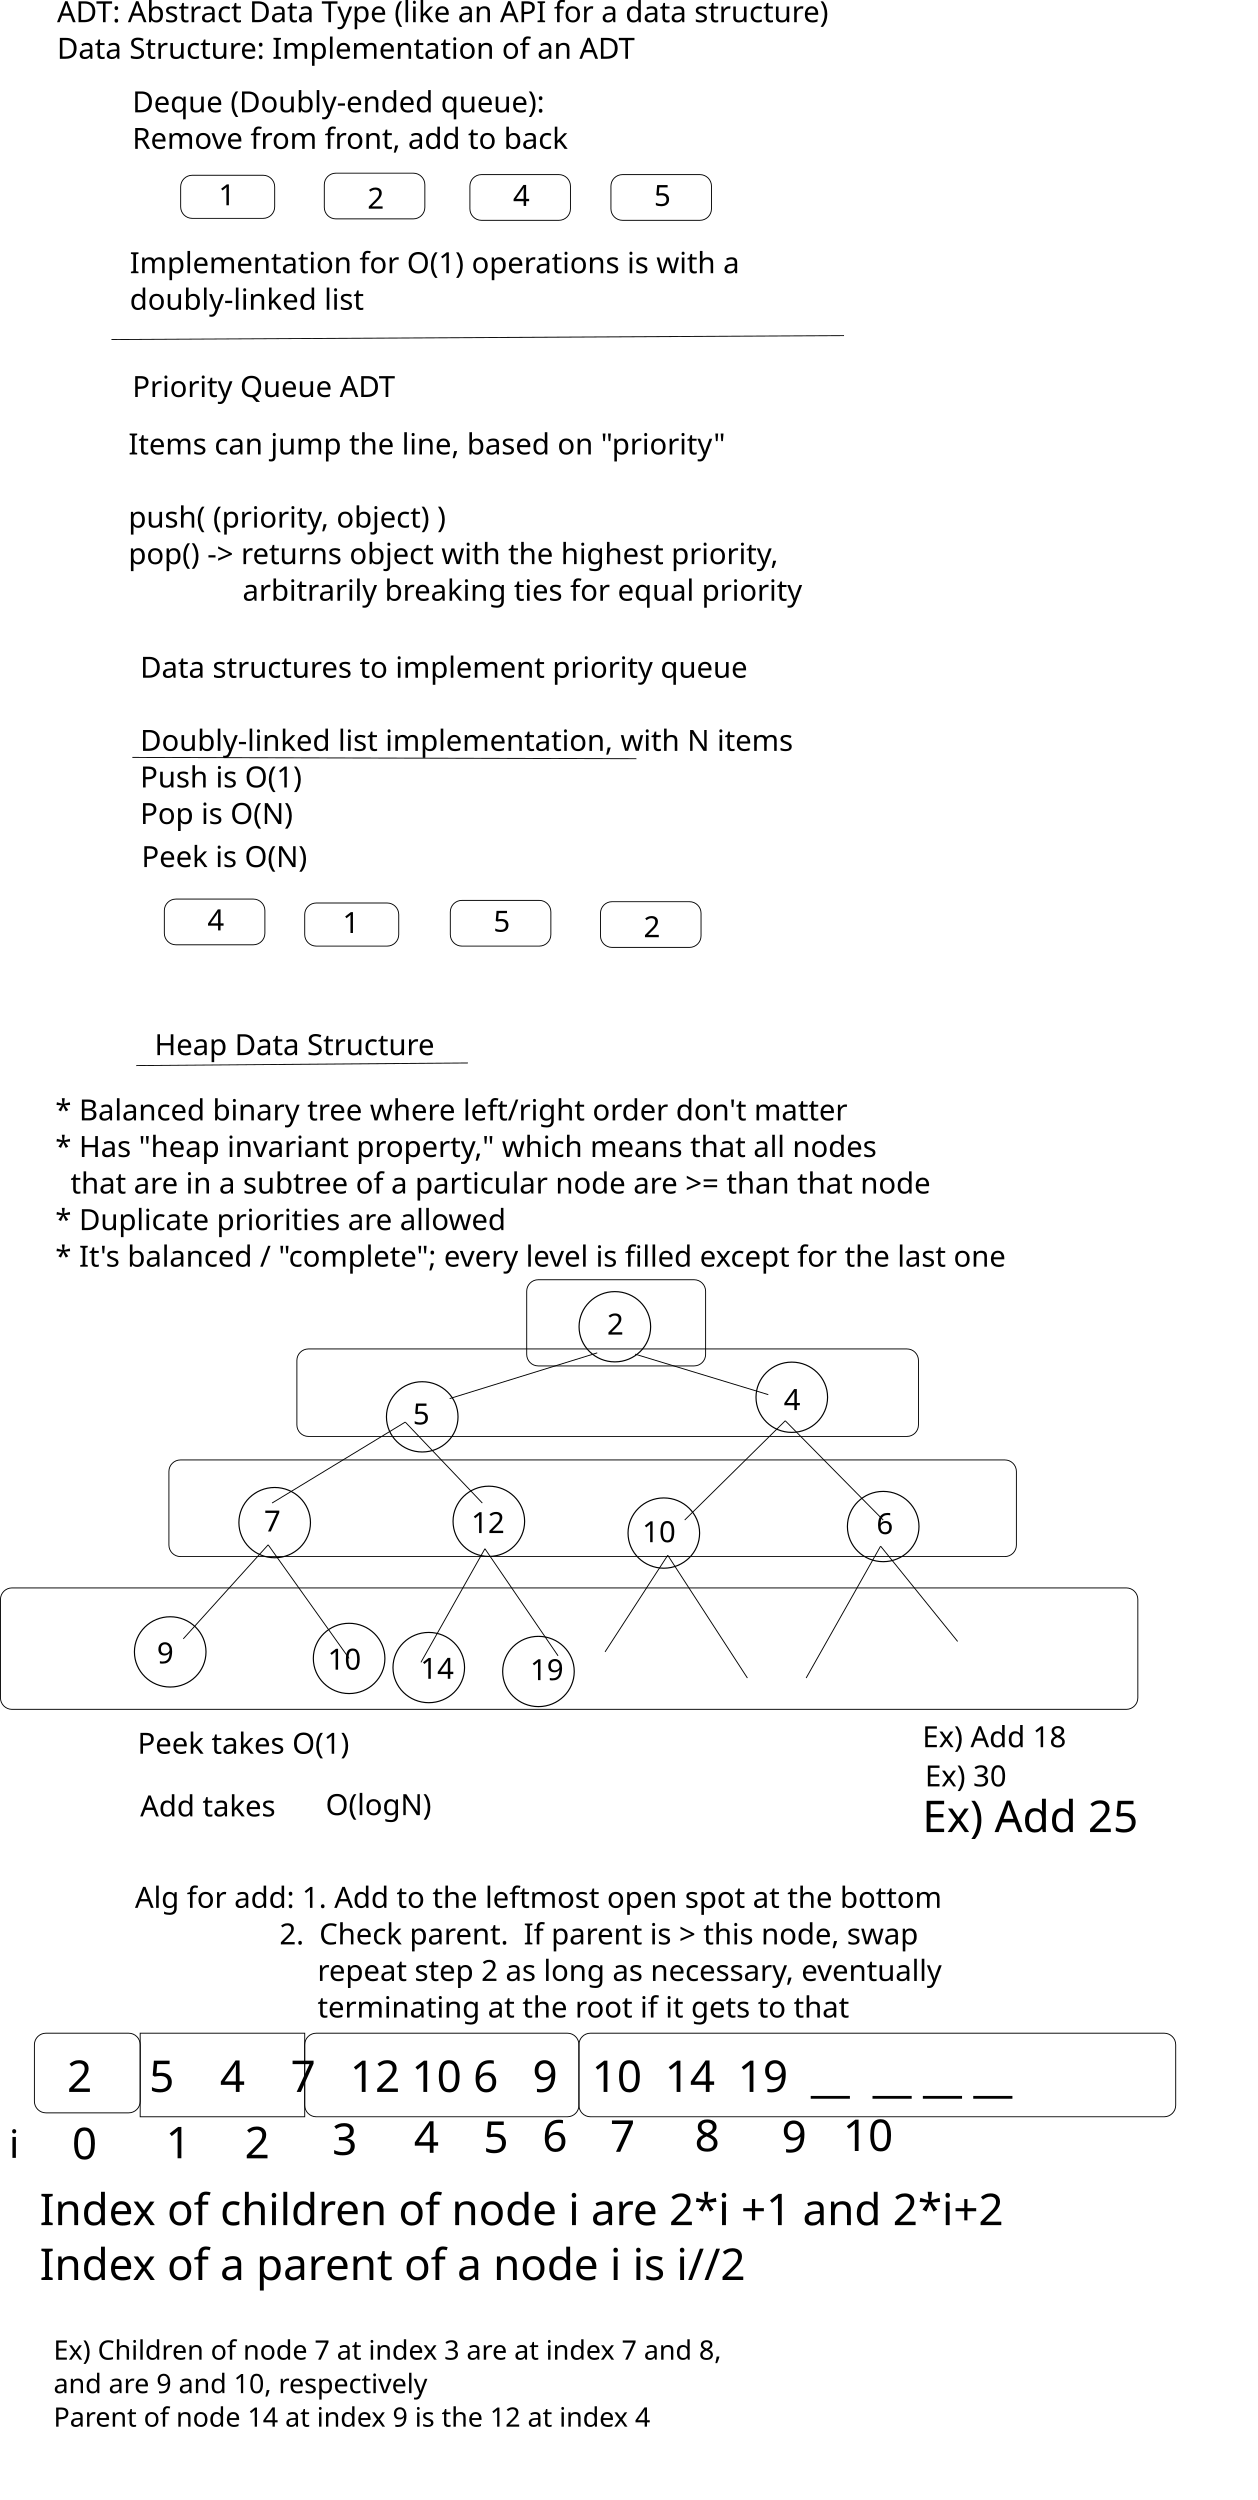
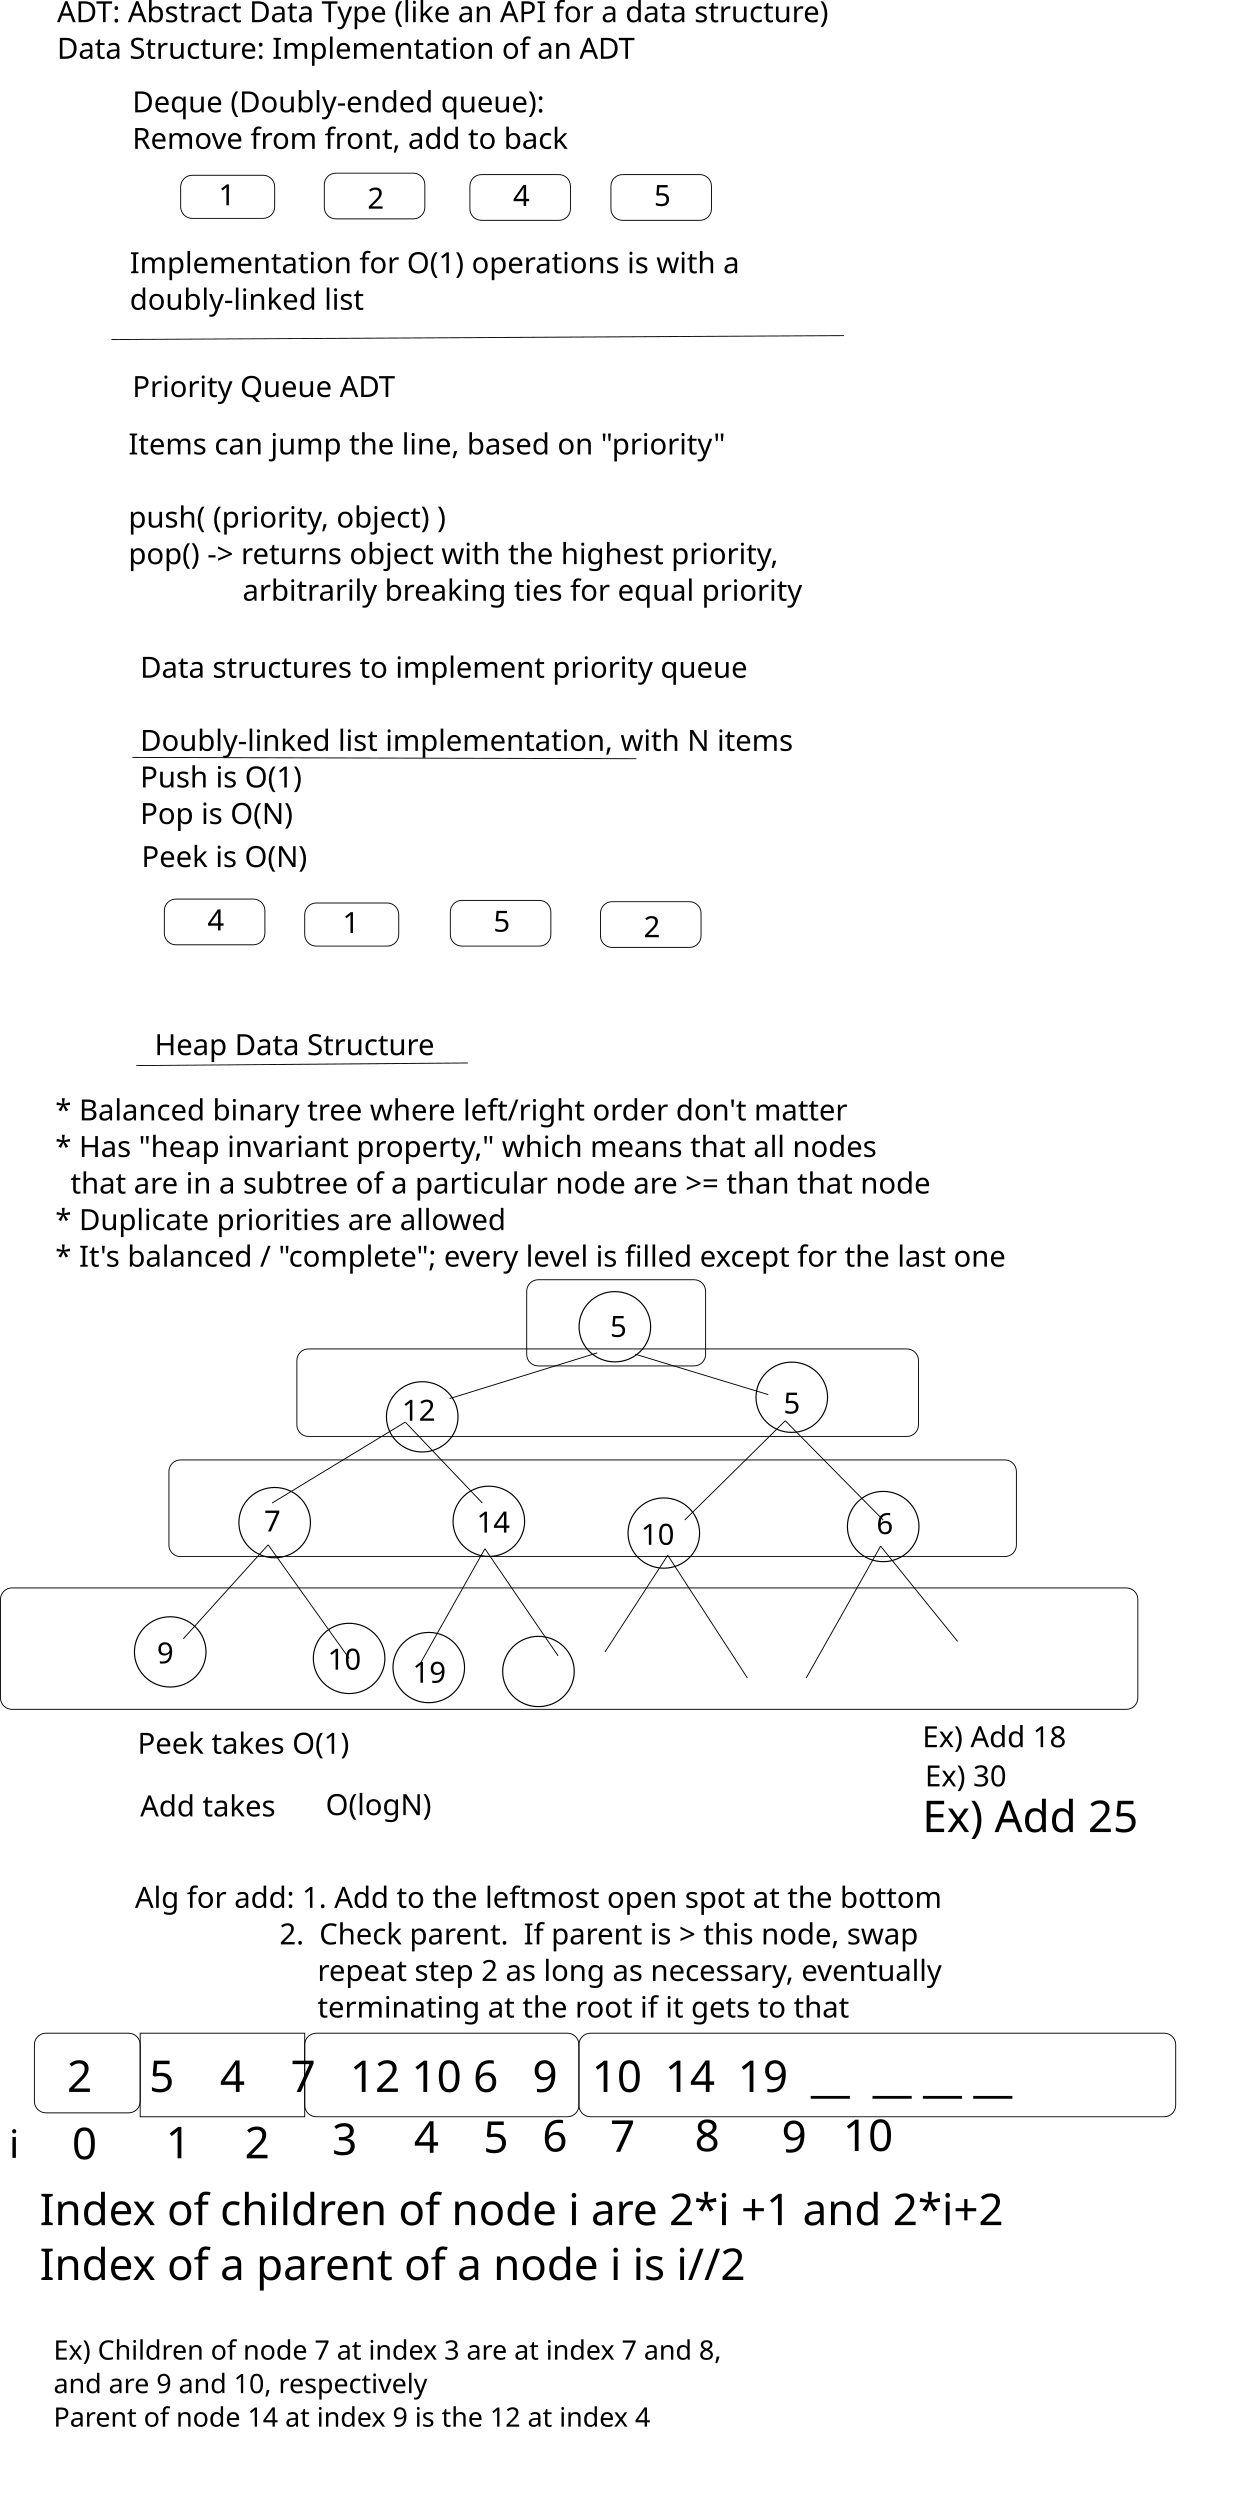
<svg xmlns="http://www.w3.org/2000/svg" width="363.866mm" height="723.633mm" viewBox="0 0 363.866 723.633" version="1.1" id="svg8">
  <defs id="defs2" />
  <g id="layer1" transform="translate(31.8825,-2.927438)">
    <text xml:space="preserve" style="font-style:normal;font-weight:normal;font-size:8.467px;line-height:1.25;font-family:sans-serif;letter-spacing:0px;word-spacing:0px;fill:#000000;fill-opacity:1;stroke:none;stroke-width:0.265" x="6.426" y="117.839" id="text817">
      <tspan id="tspan815" x="6.426" y="117.839" style="stroke-width:0.265">Priority Queue ADT</tspan>
    </text>
    <rect style="fill:none;fill-opacity:0.729;stroke:#000000;stroke-width:0.265;stroke-miterlimit:4;stroke-dasharray:none;stroke-dashoffset:0;stroke-opacity:1;paint-order:stroke markers fill" id="rect819" width="27.214" height="12.473" x="20.411" y="53.659" ry="3.341" />
    <text xml:space="preserve" style="font-style:normal;font-weight:normal;font-size:8.467px;line-height:1.25;font-family:sans-serif;letter-spacing:0px;word-spacing:0px;fill:#000000;fill-opacity:1;stroke:none;stroke-width:0.265" x="31.372" y="62.352" id="text823">
      <tspan id="tspan821" x="31.372" y="62.352" style="stroke-width:0.265">1</tspan>
    </text>
    <rect style="fill:none;fill-opacity:0.729;stroke:#000000;stroke-width:0.265;stroke-miterlimit:4;stroke-dasharray:none;stroke-dashoffset:0;stroke-opacity:1;paint-order:stroke markers fill" id="rect825" width="29.104" height="13.229" x="61.988" y="53.054" ry="3.341" />
    <text xml:space="preserve" style="font-style:normal;font-weight:normal;font-size:8.467px;line-height:1.25;font-family:sans-serif;letter-spacing:0px;word-spacing:0px;fill:#000000;fill-opacity:1;stroke:none;stroke-width:0.265" x="74.461" y="63.335" id="text829">
      <tspan id="tspan827" x="74.461" y="63.335" style="stroke-width:0.265">2</tspan>
    </text>
    <rect style="fill:none;fill-opacity:0.729;stroke:#000000;stroke-width:0.265;stroke-miterlimit:4;stroke-dasharray:none;stroke-dashoffset:0;stroke-opacity:1;paint-order:stroke markers fill" id="rect825-3" width="29.104" height="13.229" x="104.132" y="53.47" ry="3.341" />
    <text xml:space="preserve" style="font-style:normal;font-weight:normal;font-size:8.467px;line-height:1.25;font-family:sans-serif;letter-spacing:0px;word-spacing:0px;fill:#000000;fill-opacity:1;stroke:none;stroke-width:0.265" x="116.606" y="62.541" id="text829-6">
      <tspan id="tspan827-7" x="116.606" y="62.541" style="stroke-width:0.265">4</tspan>
    </text>
    <rect style="fill:none;fill-opacity:0.729;stroke:#000000;stroke-width:0.265;stroke-miterlimit:4;stroke-dasharray:none;stroke-dashoffset:0;stroke-opacity:1;paint-order:stroke markers fill" id="rect825-3-5" width="29.104" height="13.229" x="144.954" y="53.47" ry="3.341" />
    <text xml:space="preserve" style="font-style:normal;font-weight:normal;font-size:8.467px;line-height:1.25;font-family:sans-serif;letter-spacing:0px;word-spacing:0px;fill:#000000;fill-opacity:1;stroke:none;stroke-width:0.265" x="157.427" y="62.541" id="text829-6-3">
      <tspan id="tspan827-7-5" x="157.427" y="62.541" style="stroke-width:0.265">5</tspan>
    </text>
    <text xml:space="preserve" style="font-style:normal;font-weight:normal;font-size:8.467px;line-height:1.25;font-family:sans-serif;letter-spacing:0px;word-spacing:0px;fill:#000000;fill-opacity:1;stroke:none;stroke-width:0.265" x="6.426" y="35.44" id="text875">
      <tspan id="tspan873" x="6.426" y="35.44" style="stroke-width:0.265">Deque (Doubly-ended queue): </tspan>
      <tspan x="6.426" y="46.024" style="stroke-width:0.265" id="tspan951">Remove from front, add to back</tspan>
    </text>
    <text xml:space="preserve" style="font-style:normal;font-weight:normal;font-size:8.467px;line-height:1.25;font-family:sans-serif;letter-spacing:0px;word-spacing:0px;fill:#000000;fill-opacity:1;stroke:none;stroke-width:0.265" x="5.67" y="82.007" id="text879">
      <tspan id="tspan877" x="5.67" y="82.007" style="stroke-width:0.265">Implementation for O(1) operations is with a </tspan>
      <tspan x="5.67" y="92.59" style="stroke-width:0.265" id="tspan881">doubly-linked list</tspan>
    </text>
    <text xml:space="preserve" style="font-style:normal;font-weight:normal;font-size:8.467px;line-height:1.25;font-family:sans-serif;letter-spacing:0px;word-spacing:0px;fill:#000000;fill-opacity:1;stroke:none;stroke-width:0.265" x="-15.383" y="9.36" id="text885">
      <tspan id="tspan883" x="-15.383" y="9.36" style="stroke-width:0.265">ADT: Abstract Data Type (like an API for a data structure)</tspan>
      <tspan x="-15.383" y="19.943" style="stroke-width:0.265" id="tspan887">Data Structure: Implementation of an ADT</tspan>
    </text>
    <path style="fill:none;stroke:#000000;stroke-width:0.265px;stroke-linecap:butt;stroke-linejoin:miter;stroke-opacity:1" d="M 0.378,101.208 212.423,100.074" id="path889" />
    <text xml:space="preserve" style="font-style:normal;font-weight:normal;font-size:8.467px;line-height:1.25;font-family:sans-serif;letter-spacing:0px;word-spacing:0px;fill:#000000;fill-opacity:1;stroke:none;stroke-width:0.265" x="5.292" y="134.47" id="text893">
      <tspan id="tspan891" x="5.292" y="134.47" style="stroke-width:0.265">Items can jump the line, based on "priority"</tspan>
      <tspan x="5.292" y="145.054" style="stroke-width:0.265" id="tspan943" />
      <tspan x="5.292" y="155.637" style="stroke-width:0.265" id="tspan945">push( (priority, object) )</tspan>
      <tspan x="5.292" y="166.22" style="stroke-width:0.265" id="tspan947">pop() -&gt; returns object with the highest priority,</tspan>
      <tspan x="5.292" y="176.804" style="stroke-width:0.265" id="tspan949">               arbitrarily breaking ties for equal priority</tspan>
    </text>
    <text xml:space="preserve" style="font-style:normal;font-weight:normal;font-size:8.467px;line-height:1.25;font-family:sans-serif;letter-spacing:0px;word-spacing:0px;fill:#000000;fill-opacity:1;stroke:none;stroke-width:0.265" x="8.693" y="199.104" id="text955">
      <tspan id="tspan953" x="8.693" y="199.104" style="stroke-width:0.265">Data structures to implement priority queue</tspan>
      <tspan x="8.693" y="209.687" style="stroke-width:0.265" id="tspan959" />
      <tspan x="8.693" y="220.271" style="stroke-width:0.265" id="tspan963">Doubly-linked list implementation, with N items</tspan>
      <tspan x="8.693" y="230.854" style="stroke-width:0.265" id="tspan965">Push is O(1)</tspan>
      <tspan x="8.693" y="241.437" style="stroke-width:0.265" id="tspan969">Pop is O(N) </tspan>
      <tspan x="8.693" y="252.021" style="stroke-width:0.265" id="tspan967" />
    </text>
    <rect style="fill:none;fill-opacity:0.729;stroke:#000000;stroke-width:0.265;stroke-miterlimit:4;stroke-dasharray:none;stroke-dashoffset:0;stroke-opacity:1;paint-order:stroke markers fill" id="rect825-3-1" width="29.104" height="13.229" x="15.686" y="263.171" ry="3.341" />
    <text xml:space="preserve" style="font-style:normal;font-weight:normal;font-size:8.467px;line-height:1.25;font-family:sans-serif;letter-spacing:0px;word-spacing:0px;fill:#000000;fill-opacity:1;stroke:none;stroke-width:0.265" x="28.159" y="272.243" id="text829-6-8">
      <tspan id="tspan827-7-7" x="28.159" y="272.243" style="stroke-width:0.265">4</tspan>
    </text>
    <rect style="fill:none;fill-opacity:0.729;stroke:#000000;stroke-width:0.265;stroke-miterlimit:4;stroke-dasharray:none;stroke-dashoffset:0;stroke-opacity:1;paint-order:stroke markers fill" id="rect819-9" width="27.214" height="12.473" x="56.318" y="264.305" ry="3.341" />
    <text xml:space="preserve" style="font-style:normal;font-weight:normal;font-size:8.467px;line-height:1.25;font-family:sans-serif;letter-spacing:0px;word-spacing:0px;fill:#000000;fill-opacity:1;stroke:none;stroke-width:0.265" x="67.28" y="272.998" id="text823-2">
      <tspan id="tspan821-0" x="67.28" y="272.998" style="stroke-width:0.265">1</tspan>
    </text>
    <rect style="fill:none;fill-opacity:0.729;stroke:#000000;stroke-width:0.265;stroke-miterlimit:4;stroke-dasharray:none;stroke-dashoffset:0;stroke-opacity:1;paint-order:stroke markers fill" id="rect825-2" width="29.104" height="13.229" x="141.93" y="263.927" ry="3.341" />
    <text xml:space="preserve" style="font-style:normal;font-weight:normal;font-size:8.467px;line-height:1.25;font-family:sans-serif;letter-spacing:0px;word-spacing:0px;fill:#000000;fill-opacity:1;stroke:none;stroke-width:0.265" x="154.403" y="274.208" id="text829-3">
      <tspan id="tspan827-75" x="154.403" y="274.208" style="stroke-width:0.265">2</tspan>
    </text>
    <rect style="fill:none;fill-opacity:0.729;stroke:#000000;stroke-width:0.265;stroke-miterlimit:4;stroke-dasharray:none;stroke-dashoffset:0;stroke-opacity:1;paint-order:stroke markers fill" id="rect825-3-5-9" width="29.104" height="13.229" x="98.463" y="263.549" ry="3.341" />
    <text xml:space="preserve" style="font-style:normal;font-weight:normal;font-size:8.467px;line-height:1.25;font-family:sans-serif;letter-spacing:0px;word-spacing:0px;fill:#000000;fill-opacity:1;stroke:none;stroke-width:0.265" x="110.936" y="272.621" id="text829-6-3-2">
      <tspan id="tspan827-7-5-2" x="110.936" y="272.621" style="stroke-width:0.265">5</tspan>
    </text>
    <path style="fill:none;stroke:#000000;stroke-width:0.265px;stroke-linecap:butt;stroke-linejoin:miter;stroke-opacity:1" d="M 6.426,222.161 152.324,222.539" id="path1057" />
    <text xml:space="preserve" style="font-style:normal;font-weight:normal;font-size:8.467px;line-height:1.25;font-family:sans-serif;letter-spacing:0px;word-spacing:0px;fill:#000000;fill-opacity:1;stroke:none;stroke-width:0.265" x="12.851" y="308.339" id="text1061">
      <tspan id="tspan1059" x="12.851" y="308.339" style="stroke-width:0.265">Heap Data Structure</tspan>
    </text>
    <path style="fill:none;stroke:#000000;stroke-width:0.265px;stroke-linecap:butt;stroke-linejoin:miter;stroke-opacity:1" d="M 7.56,311.363 103.565,310.607" id="path1063" />
    <text xml:space="preserve" style="font-style:normal;font-weight:normal;font-size:8.467px;line-height:1.25;font-family:sans-serif;letter-spacing:0px;word-spacing:0px;fill:#000000;fill-opacity:1;stroke:none;stroke-width:0.265" x="-15.875" y="327.238" id="text1067">
      <tspan id="tspan1065" x="-15.875" y="327.238" style="stroke-width:0.265">* Balanced binary tree where left/right order don't matter</tspan>
      <tspan x="-15.875" y="337.821" style="stroke-width:0.265" id="tspan1069">* Has "heap invariant property," which means that all nodes </tspan>
      <tspan x="-15.875" y="348.405" style="stroke-width:0.265" id="tspan1071">  that are in a subtree of a particular node are &gt;= than that node</tspan>
      <tspan x="-15.875" y="358.988" style="stroke-width:0.265" id="tspan1169">* Duplicate priorities are allowed</tspan>
      <tspan x="-15.875" y="369.571" style="stroke-width:0.265" id="tspan1073">* It's balanced / "complete"; every level is filled except for the last one</tspan>
    </text>
    <text xml:space="preserve" style="font-style:normal;font-weight:normal;font-size:8.467px;line-height:1.25;font-family:sans-serif;letter-spacing:0px;word-spacing:0px;fill:#000000;fill-opacity:1;stroke:none;stroke-width:0.265" x="9.071" y="253.911" id="text1218">
      <tspan id="tspan1216" x="9.071" y="253.911" style="stroke-width:0.265">Peek is O(N)</tspan>
    </text>
    <ellipse style="fill:none;fill-opacity:0.729;stroke:#000000;stroke-width:0.339;stroke-miterlimit:4;stroke-dasharray:none;stroke-dashoffset:0;stroke-opacity:1;paint-order:stroke markers fill" id="path1055" cx="146.088" cy="386.958" rx="10.358" ry="10.169" />
    <path style="fill:none;stroke:#000000;stroke-width:0.265px;stroke-linecap:butt;stroke-linejoin:miter;stroke-opacity:1" d="M 140.985,394.518 98.274,407.747" id="path1079" />
    <path style="fill:none;stroke:#000000;stroke-width:0.265px;stroke-linecap:butt;stroke-linejoin:miter;stroke-opacity:1" d="m 151.946,394.896 38.554,11.717" id="path1081" />
    <ellipse style="fill:none;fill-opacity:0.729;stroke:#000000;stroke-width:0.339;stroke-miterlimit:4;stroke-dasharray:none;stroke-dashoffset:0;stroke-opacity:1;paint-order:stroke markers fill" id="path1055-8" cx="90.336" cy="413.039" rx="10.358" ry="10.169" />
    <ellipse style="fill:none;fill-opacity:0.729;stroke:#000000;stroke-width:0.339;stroke-miterlimit:4;stroke-dasharray:none;stroke-dashoffset:0;stroke-opacity:1;paint-order:stroke markers fill" id="path1055-3" cx="197.304" cy="407.369" rx="10.358" ry="10.169" />
    <ellipse style="fill:none;fill-opacity:0.729;stroke:#000000;stroke-width:0.339;stroke-miterlimit:4;stroke-dasharray:none;stroke-dashoffset:0;stroke-opacity:1;paint-order:stroke markers fill" id="path1055-3-2" cx="160.262" cy="446.679" rx="10.358" ry="10.169" />
    <ellipse style="fill:none;fill-opacity:0.729;stroke:#000000;stroke-width:0.339;stroke-miterlimit:4;stroke-dasharray:none;stroke-dashoffset:0;stroke-opacity:1;paint-order:stroke markers fill" id="path1055-3-1" cx="223.762" cy="444.789" rx="10.358" ry="10.169" />
    <ellipse style="fill:none;fill-opacity:0.729;stroke:#000000;stroke-width:0.339;stroke-miterlimit:4;stroke-dasharray:none;stroke-dashoffset:0;stroke-opacity:1;paint-order:stroke markers fill" id="path1055-3-8" cx="47.625" cy="443.655" rx="10.358" ry="10.169" />
-     <text xml:space="preserve" style="font-style:normal;font-weight:normal;font-size:8.467px;line-height:1.25;font-family:sans-serif;letter-spacing:0px;word-spacing:0px;fill:#000000;fill-opacity:1;stroke:none;stroke-width:0.265" x="104.51" y="446.679" id="text1077-6-4">
-       <tspan id="tspan1075-1-5" x="104.51" y="446.679" style="stroke-width:0.265">12</tspan>
+     <text xml:space="preserve" style="font-style:normal;font-weight:normal;font-size:8.467px;line-height:1.25;font-family:sans-serif;letter-spacing:0px;word-spacing:0px;fill:#000000;fill-opacity:1;stroke:none;stroke-width:0.265" x="84.478" y="414.173" id="text1077-6-4">
+       <tspan id="tspan1075-1-5" x="84.478" y="414.173" style="stroke-width:0.265">12</tspan>
    </text>
    <ellipse style="fill:none;fill-opacity:0.729;stroke:#000000;stroke-width:0.339;stroke-miterlimit:4;stroke-dasharray:none;stroke-dashoffset:0;stroke-opacity:1;paint-order:stroke markers fill" id="path1055-3-0" cx="109.613" cy="443.277" rx="10.358" ry="10.169" />
-     <text xml:space="preserve" style="font-style:normal;font-weight:normal;font-size:8.467px;line-height:1.25;font-family:sans-serif;letter-spacing:0px;word-spacing:0px;fill:#000000;fill-opacity:1;stroke:none;stroke-width:0.265" x="154.025" y="449.324" id="text1077-6-3">
-       <tspan id="tspan1075-1-6" x="154.025" y="449.324" style="stroke-width:0.265">10</tspan>
+     <text xml:space="preserve" style="font-style:normal;font-weight:normal;font-size:8.467px;line-height:1.25;font-family:sans-serif;letter-spacing:0px;word-spacing:0px;fill:#000000;fill-opacity:1;stroke:none;stroke-width:0.265" x="153.647" y="450.08" id="text1077-6-3">
+       <tspan id="tspan1075-1-6" x="153.647" y="450.08" style="stroke-width:0.265">10</tspan>
    </text>
    <path style="fill:none;stroke:#000000;stroke-width:0.265px;stroke-linecap:butt;stroke-linejoin:miter;stroke-opacity:1" d="M 85.423,414.551 46.869,437.985" id="path1165" />
    <path style="fill:none;stroke:#000000;stroke-width:0.265px;stroke-linecap:butt;stroke-linejoin:miter;stroke-opacity:1" d="m 85.423,414.551 22.301,23.435" id="path1167" />
    <path style="fill:none;stroke:#000000;stroke-width:0.265px;stroke-linecap:butt;stroke-linejoin:miter;stroke-opacity:1" d="M 195.414,414.173 166.31,442.899" id="path1171" />
    <path style="fill:none;stroke:#000000;stroke-width:0.265px;stroke-linecap:butt;stroke-linejoin:miter;stroke-opacity:1" d="M 195.414,414.173 223.762,442.899" id="path1173" />
    <ellipse style="fill:none;fill-opacity:0.729;stroke:#000000;stroke-width:0.339;stroke-miterlimit:4;stroke-dasharray:none;stroke-dashoffset:0;stroke-opacity:1;paint-order:stroke markers fill" id="path1055-3-8-1" cx="17.387" cy="481.074" rx="10.358" ry="10.169" />
-     <text xml:space="preserve" style="font-style:normal;font-weight:normal;font-size:8.467px;line-height:1.25;font-family:sans-serif;letter-spacing:0px;word-spacing:0px;fill:#000000;fill-opacity:1;stroke:none;stroke-width:0.265" x="143.82" y="389.226" id="text1077-6-4-0">
-       <tspan id="tspan1075-1-5-6" x="143.82" y="389.226" style="stroke-width:0.265">2</tspan>
+     <text xml:space="preserve" style="font-style:normal;font-weight:normal;font-size:8.467px;line-height:1.25;font-family:sans-serif;letter-spacing:0px;word-spacing:0px;fill:#000000;fill-opacity:1;stroke:none;stroke-width:0.265" x="-64.823" y="403.967" id="text1077-6-4-0">
+       <tspan id="tspan1075-1-5-6" x="-64.823" y="403.967" style="stroke-width:0.265">2</tspan>
    </text>
    <path style="fill:none;stroke:#000000;stroke-width:0.265px;stroke-linecap:butt;stroke-linejoin:miter;stroke-opacity:1" d="m 45.735,450.08 -24.568,27.214" id="path1196" />
    <path style="fill:none;stroke:#000000;stroke-width:0.265px;stroke-linecap:butt;stroke-linejoin:miter;stroke-opacity:1" d="m 45.735,450.08 23.435,32.884" id="path1198" />
    <path style="fill:none;stroke:#000000;stroke-width:0.265px;stroke-linecap:butt;stroke-linejoin:miter;stroke-opacity:1" d="M 108.479,451.214 89.958,484.098" id="path1200" />
    <path style="fill:none;stroke:#000000;stroke-width:0.265px;stroke-linecap:butt;stroke-linejoin:miter;stroke-opacity:1" d="m 108.479,451.214 21.167,30.994" id="path1202" />
    <path style="fill:none;stroke:#000000;stroke-width:0.265px;stroke-linecap:butt;stroke-linejoin:miter;stroke-opacity:1" d="m 161.396,453.104 -18.143,27.97" id="path1204" />
    <path style="fill:none;stroke:#000000;stroke-width:0.265px;stroke-linecap:butt;stroke-linejoin:miter;stroke-opacity:1" d="m 161.396,453.104 23.057,35.53" id="path1206" />
    <path style="fill:none;stroke:#000000;stroke-width:0.265px;stroke-linecap:butt;stroke-linejoin:miter;stroke-opacity:1" d="m 223.006,450.458 -21.545,38.176" id="path1208" />
    <path style="fill:none;stroke:#000000;stroke-width:0.265px;stroke-linecap:butt;stroke-linejoin:miter;stroke-opacity:1" d="m 223.006,450.458 22.301,27.592" id="path1210" />
    <text xml:space="preserve" style="font-style:normal;font-weight:normal;font-size:8.467px;line-height:1.25;font-family:sans-serif;letter-spacing:0px;word-spacing:0px;fill:#000000;fill-opacity:1;stroke:none;stroke-width:0.265" x="7.938" y="510.557" id="text1214">
      <tspan id="tspan1212" x="7.938" y="510.557" style="stroke-width:0.265">Peek takes O(1)</tspan>
    </text>
    <text xml:space="preserve" style="font-style:normal;font-weight:normal;font-size:8.467px;line-height:1.25;font-family:sans-serif;letter-spacing:0px;word-spacing:0px;fill:#000000;fill-opacity:1;stroke:none;stroke-width:0.265" x="8.693" y="528.699" id="text1222">
      <tspan id="tspan1220" x="8.693" y="528.699" style="stroke-width:0.265">Add takes</tspan>
    </text>
    <text xml:space="preserve" style="font-style:normal;font-weight:normal;font-size:8.467px;line-height:1.25;font-family:sans-serif;letter-spacing:0px;word-spacing:0px;fill:#000000;fill-opacity:1;stroke:none;stroke-width:0.265" x="235.101" y="508.667" id="text1226">
      <tspan id="tspan1224" x="235.101" y="508.667" style="stroke-width:0.265">Ex) Add 18</tspan>
    </text>
    <ellipse style="fill:none;fill-opacity:0.729;stroke:#000000;stroke-width:0.339;stroke-miterlimit:4;stroke-dasharray:none;stroke-dashoffset:0;stroke-opacity:1;paint-order:stroke markers fill" id="path1055-3-8-1-3" cx="69.17" cy="482.964" rx="10.358" ry="10.169" />
    <text xml:space="preserve" style="font-style:normal;font-weight:normal;font-size:8.467px;line-height:1.25;font-family:sans-serif;letter-spacing:0px;word-spacing:0px;fill:#000000;fill-opacity:1;stroke:none;stroke-width:0.265" x="7.182" y="555.158" id="text1251">
      <tspan id="tspan1249" x="7.182" y="555.158" style="stroke-width:0.265">Alg for add: 1. Add to the leftmost open spot at the bottom</tspan>
      <tspan x="7.182" y="565.741" style="stroke-width:0.265" id="tspan1253">                   2.  Check parent.  If parent is &gt; this node, swap</tspan>
      <tspan x="7.182" y="576.324" style="stroke-width:0.265" id="tspan1290">                        repeat step 2 as long as necessary, eventually</tspan>
      <tspan x="7.182" y="586.908" style="stroke-width:0.265" id="tspan1292">                        terminating at the root if it gets to that</tspan>
    </text>
    <text xml:space="preserve" style="font-style:normal;font-weight:normal;font-size:8.467px;line-height:1.25;font-family:sans-serif;letter-spacing:0px;word-spacing:0px;fill:#000000;fill-opacity:1;stroke:none;stroke-width:0.265" x="235.857" y="520.006" id="text1257">
      <tspan id="tspan1255" x="235.857" y="520.006" style="stroke-width:0.265">Ex) 30</tspan>
    </text>
    <ellipse style="fill:none;fill-opacity:0.729;stroke:#000000;stroke-width:0.339;stroke-miterlimit:4;stroke-dasharray:none;stroke-dashoffset:0;stroke-opacity:1;paint-order:stroke markers fill" id="path1055-3-8-1-5" cx="92.226" cy="485.61" rx="10.358" ry="10.169" />
    <text xml:space="preserve" style="font-style:normal;font-weight:normal;font-size:8.467px;line-height:1.25;font-family:sans-serif;letter-spacing:0px;word-spacing:0px;fill:#000000;fill-opacity:1;stroke:none;stroke-width:0.265" x="62.366" y="528.321" id="text1296">
      <tspan id="tspan1294" x="62.366" y="528.321" style="stroke-width:0.265">O(logN)</tspan>
    </text>
    <ellipse style="fill:none;fill-opacity:0.729;stroke:#000000;stroke-width:0.339;stroke-miterlimit:4;stroke-dasharray:none;stroke-dashoffset:0;stroke-opacity:1;paint-order:stroke markers fill" id="path1055-3-8-1-5-6" cx="123.976" cy="486.744" rx="10.358" ry="10.169" />
    <text xml:space="preserve" style="font-style:normal;font-weight:normal;font-size:12.7px;line-height:1.25;font-family:sans-serif;letter-spacing:0px;word-spacing:0px;fill:#000000;fill-opacity:1;stroke:none;stroke-width:0.265" x="-12.473" y="608.452" id="text1348">
      <tspan id="tspan1346" x="-12.473" y="608.452" style="stroke-width:0.265">2     5    4    7   12 10 6   9   10  14  19  __  __ __ __</tspan>
    </text>
    <rect style="fill:none;fill-opacity:0.729;stroke:#000000;stroke-width:0.265;stroke-miterlimit:4;stroke-dasharray:none;stroke-dashoffset:0;stroke-opacity:1;paint-order:stroke markers fill" id="rect1350" width="51.783" height="24.946" x="120.574" y="373.351" ry="3.341" />
    <rect style="fill:none;fill-opacity:0.729;stroke:#000000;stroke-width:0.265;stroke-miterlimit:4;stroke-dasharray:none;stroke-dashoffset:0;stroke-opacity:1;paint-order:stroke markers fill" id="rect1352" width="179.917" height="25.324" x="54.051" y="393.384" ry="3.341" />
    <rect style="fill:none;fill-opacity:0.729;stroke:#000000;stroke-width:0.265;stroke-miterlimit:4;stroke-dasharray:none;stroke-dashoffset:0;stroke-opacity:1;paint-order:stroke markers fill" id="rect1354" width="245.307" height="27.97" x="17.009" y="425.512" ry="3.341" />
    <rect style="fill:none;fill-opacity:0.729;stroke:#000000;stroke-width:0.265;stroke-miterlimit:4;stroke-dasharray:none;stroke-dashoffset:0;stroke-opacity:1;paint-order:stroke markers fill" id="rect1356" width="329.217" height="35.152" x="-31.75" y="462.554" ry="3.341" />
    <rect style="fill:none;fill-opacity:0.729;stroke:#000000;stroke-width:0.265;stroke-miterlimit:4;stroke-dasharray:none;stroke-dashoffset:0;stroke-opacity:1;paint-order:stroke markers fill" id="rect1358" width="30.616" height="23.057" x="-21.923" y="591.443" ry="3.341" />
    <rect style="fill:none;fill-opacity:0.729;stroke:#000000;stroke-width:0.265;stroke-miterlimit:4;stroke-dasharray:none;stroke-dashoffset:0;stroke-opacity:1;paint-order:stroke markers fill" id="rect1360" width="47.625" height="24.191" x="8.693" y="591.443" ry="3.341" rx="0" />
    <rect style="fill:none;fill-opacity:0.729;stroke:#000000;stroke-width:0.265;stroke-miterlimit:4;stroke-dasharray:none;stroke-dashoffset:0;stroke-opacity:1;paint-order:stroke markers fill" id="rect1362" width="79.375" height="24.191" x="56.318" y="591.443" ry="3.341" />
    <rect style="fill:none;fill-opacity:0.729;stroke:#000000;stroke-width:0.265;stroke-miterlimit:4;stroke-dasharray:none;stroke-dashoffset:0;stroke-opacity:1;paint-order:stroke markers fill" id="rect1364" width="172.735" height="24.191" x="135.693" y="591.443" ry="3.341" />
    <text xml:space="preserve" style="font-style:normal;font-weight:normal;font-size:12.7px;line-height:1.25;font-family:sans-serif;letter-spacing:0px;word-spacing:0px;fill:#000000;fill-opacity:1;stroke:none;stroke-width:0.265" x="235.101" y="533.235" id="text1368">
      <tspan id="tspan1366" x="235.101" y="533.235" style="stroke-width:0.265">Ex) Add 25</tspan>
    </text>
    <text xml:space="preserve" style="font-style:normal;font-weight:normal;font-size:12.7px;line-height:1.25;font-family:sans-serif;letter-spacing:0px;word-spacing:0px;fill:#000000;fill-opacity:1;stroke:none;stroke-width:0.265" x="-11.053" y="627.913" id="text1372">
      <tspan id="tspan1370" x="-11.053" y="627.913" style="stroke-width:0.265">0</tspan>
    </text>
    <text xml:space="preserve" style="font-style:normal;font-weight:normal;font-size:12.7px;line-height:1.25;font-family:sans-serif;letter-spacing:0px;word-spacing:0px;fill:#000000;fill-opacity:1;stroke:none;stroke-width:0.265" x="16.096" y="627.637" id="text1376">
      <tspan id="tspan1374" x="16.096" y="627.637" style="stroke-width:0.265">1</tspan>
    </text>
    <text xml:space="preserve" style="font-style:normal;font-weight:normal;font-size:12.7px;line-height:1.25;font-family:sans-serif;letter-spacing:0px;word-spacing:0px;fill:#000000;fill-opacity:1;stroke:none;stroke-width:0.265" x="38.932" y="627.654" id="text1380">
      <tspan id="tspan1378" x="38.932" y="627.654" style="stroke-width:0.265">2</tspan>
    </text>
    <text xml:space="preserve" style="font-style:normal;font-weight:normal;font-size:12.7px;line-height:1.25;font-family:sans-serif;letter-spacing:0px;word-spacing:0px;fill:#000000;fill-opacity:1;stroke:none;stroke-width:0.265" x="64.256" y="626.671" id="text1384">
      <tspan id="tspan1382" x="64.256" y="626.671" style="stroke-width:0.265">3</tspan>
    </text>
    <text xml:space="preserve" style="font-style:normal;font-weight:normal;font-size:12.7px;line-height:1.25;font-family:sans-serif;letter-spacing:0px;word-spacing:0px;fill:#000000;fill-opacity:1;stroke:none;stroke-width:0.265" x="87.917" y="626.066" id="text1388">
      <tspan id="tspan1386" x="87.917" y="626.066" style="stroke-width:0.265">4</tspan>
    </text>
    <text xml:space="preserve" style="font-style:normal;font-weight:normal;font-size:12.7px;line-height:1.25;font-family:sans-serif;letter-spacing:0px;word-spacing:0px;fill:#000000;fill-opacity:1;stroke:none;stroke-width:0.265" x="108.026" y="626.066" id="text1392">
      <tspan id="tspan1390" x="108.026" y="626.066" style="stroke-width:0.265">5</tspan>
    </text>
    <text xml:space="preserve" style="font-style:normal;font-weight:normal;font-size:12.7px;line-height:1.25;font-family:sans-serif;letter-spacing:0px;word-spacing:0px;fill:#000000;fill-opacity:1;stroke:none;stroke-width:0.265" x="125.11" y="625.688" id="text1396">
      <tspan id="tspan1394" x="125.11" y="625.688" style="stroke-width:0.265">6</tspan>
    </text>
    <text xml:space="preserve" style="font-style:normal;font-weight:normal;font-size:12.7px;line-height:1.25;font-family:sans-serif;letter-spacing:0px;word-spacing:0px;fill:#000000;fill-opacity:1;stroke:none;stroke-width:0.265" x="144.689" y="625.764" id="text1400">
      <tspan id="tspan1398" x="144.689" y="625.764" style="stroke-width:0.265">7</tspan>
    </text>
    <text xml:space="preserve" style="font-style:normal;font-weight:normal;font-size:12.7px;line-height:1.25;font-family:sans-serif;letter-spacing:0px;word-spacing:0px;fill:#000000;fill-opacity:1;stroke:none;stroke-width:0.265" x="169.182" y="625.612" id="text1404">
      <tspan id="tspan1402" x="169.182" y="625.612" style="stroke-width:0.265">8</tspan>
    </text>
    <text xml:space="preserve" style="font-style:normal;font-weight:normal;font-size:12.7px;line-height:1.25;font-family:sans-serif;letter-spacing:0px;word-spacing:0px;fill:#000000;fill-opacity:1;stroke:none;stroke-width:0.265" x="194.355" y="625.915" id="text1408">
      <tspan id="tspan1406" x="194.355" y="625.915" style="stroke-width:0.265">9</tspan>
    </text>
    <text xml:space="preserve" style="font-style:normal;font-weight:normal;font-size:12.7px;line-height:1.25;font-family:sans-serif;letter-spacing:0px;word-spacing:0px;fill:#000000;fill-opacity:1;stroke:none;stroke-width:0.265" x="212.12" y="625.537" id="text1412">
      <tspan id="tspan1410" x="212.12" y="625.537" style="stroke-width:0.265">10</tspan>
    </text>
    <text xml:space="preserve" style="font-style:normal;font-weight:normal;font-size:12.7px;line-height:1.25;font-family:sans-serif;letter-spacing:0px;word-spacing:0px;fill:#000000;fill-opacity:1;stroke:none;stroke-width:0.265" x="-20.411" y="647.006" id="text1416">
      <tspan id="tspan1414" x="-20.411" y="647.006" style="stroke-width:0.265">Index of children of node i are 2*i +1 and 2*i+2</tspan>
      <tspan x="-20.411" y="662.881" style="stroke-width:0.265" id="tspan1418">Index of a parent of a node i is i//2</tspan>
      <tspan x="-20.411" y="678.756" style="stroke-width:0.265" id="tspan970" />
      <tspan x="-20.411" y="694.631" style="stroke-width:0.265" id="tspan976" />
    </text>
    <text xml:space="preserve" style="font-style:normal;font-weight:normal;font-size:7.761px;line-height:1.25;font-family:sans-serif;letter-spacing:0px;word-spacing:0px;fill:#000000;fill-opacity:1;stroke:none;stroke-width:0.265" x="-16.381" y="685.936" id="text990">
      <tspan id="tspan988" x="-16.381" y="685.936" style="stroke-width:0.265">Ex) Children of node 7 at index 3 are at index 7 and 8,</tspan>
      <tspan x="-16.381" y="695.637" style="stroke-width:0.265" id="tspan992">and are 9 and 10, respectively</tspan>
      <tspan x="-16.381" y="705.339" style="stroke-width:0.265" id="tspan994">Parent of node 14 at index 9 is the 12 at index 4</tspan>
    </text>
-     <text xml:space="preserve" style="font-style:normal;font-weight:normal;font-size:8.467px;line-height:1.25;font-family:sans-serif;letter-spacing:0px;word-spacing:0px;fill:#000000;fill-opacity:1;stroke:none;stroke-width:0.265" x="87.624" y="415.227" id="text1077-6-4-0-3">
-       <tspan id="tspan1075-1-5-6-6" x="87.624" y="415.227" style="stroke-width:0.265">5</tspan>
-     </text>
-     <text xml:space="preserve" style="font-style:normal;font-weight:normal;font-size:8.467px;line-height:1.25;font-family:sans-serif;letter-spacing:0px;word-spacing:0px;fill:#000000;fill-opacity:1;stroke:none;stroke-width:0.265" x="194.969" y="411.069" id="text1077-6-4-0-7">
-       <tspan id="tspan1075-1-5-6-5" x="194.969" y="411.069" style="stroke-width:0.265">4</tspan>
+     <text xml:space="preserve" style="font-style:normal;font-weight:normal;font-size:8.467px;line-height:1.25;font-family:sans-serif;letter-spacing:0px;word-spacing:0px;fill:#000000;fill-opacity:1;stroke:none;stroke-width:0.265" x="144.699" y="389.902" id="text1077-6-4-0-3">
+       <tspan id="tspan1075-1-5-6-6" x="144.699" y="389.902" style="stroke-width:0.265">5</tspan>
+     </text>
+     <text xml:space="preserve" style="font-style:normal;font-weight:normal;font-size:8.467px;line-height:1.25;font-family:sans-serif;letter-spacing:0px;word-spacing:0px;fill:#000000;fill-opacity:1;stroke:none;stroke-width:0.265" x="-54.495" y="421.274" id="text1077-6-4-0-7">
+       <tspan id="tspan1075-1-5-6-5" x="-54.495" y="421.274" style="stroke-width:0.265">4</tspan>
    </text>
    <text xml:space="preserve" style="font-style:normal;font-weight:normal;font-size:8.467px;line-height:1.25;font-family:sans-serif;letter-spacing:0px;word-spacing:0px;fill:#000000;fill-opacity:1;stroke:none;stroke-width:0.265" x="221.806" y="446.977" id="text1077-6-4-0-35">
      <tspan id="tspan1075-1-5-6-62" x="221.806" y="446.977" style="stroke-width:0.265">6</tspan>
    </text>
    <text xml:space="preserve" style="font-style:normal;font-weight:normal;font-size:8.467px;line-height:1.25;font-family:sans-serif;letter-spacing:0px;word-spacing:0px;fill:#000000;fill-opacity:1;stroke:none;stroke-width:0.265" x="44.535" y="446.221" id="text1077-6-4-0-9">
      <tspan id="tspan1075-1-5-6-1" x="44.535" y="446.221" style="stroke-width:0.265">7</tspan>
    </text>
    <text xml:space="preserve" style="font-style:normal;font-weight:normal;font-size:8.467px;line-height:1.25;font-family:sans-serif;letter-spacing:0px;word-spacing:0px;fill:#000000;fill-opacity:1;stroke:none;stroke-width:0.265" x="13.541" y="484.396" id="text1077-6-4-0-2">
      <tspan id="tspan1075-1-5-6-7" x="13.541" y="484.396" style="stroke-width:0.265">9</tspan>
    </text>
    <text xml:space="preserve" style="font-style:normal;font-weight:normal;font-size:8.467px;line-height:1.25;font-family:sans-serif;letter-spacing:0px;word-spacing:0px;fill:#000000;fill-opacity:1;stroke:none;stroke-width:0.265" x="62.973" y="486.226" id="text1077-6-4-0-2-0">
      <tspan id="tspan1075-1-5-6-7-9" x="62.973" y="486.226" style="stroke-width:0.265">10</tspan>
    </text>
-     <text xml:space="preserve" style="font-style:normal;font-weight:normal;font-size:8.467px;line-height:1.25;font-family:sans-serif;letter-spacing:0px;word-spacing:0px;fill:#000000;fill-opacity:1;stroke:none;stroke-width:0.265" x="89.809" y="488.872" id="text1077-6-4-0-2-3">
-       <tspan id="tspan1075-1-5-6-7-6" x="89.809" y="488.872" style="stroke-width:0.265">14</tspan>
-     </text>
-     <text xml:space="preserve" style="font-style:normal;font-weight:normal;font-size:8.467px;line-height:1.25;font-family:sans-serif;letter-spacing:0px;word-spacing:0px;fill:#000000;fill-opacity:1;stroke:none;stroke-width:0.265" x="121.559" y="489.25" id="text1077-6-4-0-2-06">
-       <tspan id="tspan1075-1-5-6-7-2" x="121.559" y="489.25" style="stroke-width:0.265">19</tspan>
+     <text xml:space="preserve" style="font-style:normal;font-weight:normal;font-size:8.467px;line-height:1.25;font-family:sans-serif;letter-spacing:0px;word-spacing:0px;fill:#000000;fill-opacity:1;stroke:none;stroke-width:0.265" x="106.062" y="446.539" id="text1077-6-4-0-2-3">
+       <tspan id="tspan1075-1-5-6-7-6" x="106.062" y="446.539" style="stroke-width:0.265">14</tspan>
+     </text>
+     <text xml:space="preserve" style="font-style:normal;font-weight:normal;font-size:8.467px;line-height:1.25;font-family:sans-serif;letter-spacing:0px;word-spacing:0px;fill:#000000;fill-opacity:1;stroke:none;stroke-width:0.265" x="87.541" y="490.006" id="text1077-6-4-0-2-06">
+       <tspan id="tspan1075-1-5-6-7-2" x="87.541" y="490.006" style="stroke-width:0.265">19</tspan>
    </text>
    <text xml:space="preserve" style="font-style:normal;font-weight:normal;font-size:11.289px;line-height:1.25;font-family:sans-serif;letter-spacing:0px;word-spacing:0px;fill:#000000;fill-opacity:1;stroke:none;stroke-width:0.265" x="-29.237" y="627.531" id="text1068">
      <tspan id="tspan1066" x="-29.237" y="627.531" style="stroke-width:0.265">i</tspan>
    </text>
+     <text xml:space="preserve" style="font-style:normal;font-weight:normal;font-size:8.467px;line-height:1.25;font-family:sans-serif;letter-spacing:0px;word-spacing:0px;fill:#000000;fill-opacity:1;stroke:none;stroke-width:0.265" x="194.899" y="412.087" id="text829-6-3-2-3">
+       <tspan id="tspan827-7-5-2-6" x="194.899" y="412.087" style="stroke-width:0.265">5</tspan>
+     </text>
  </g>
</svg>
